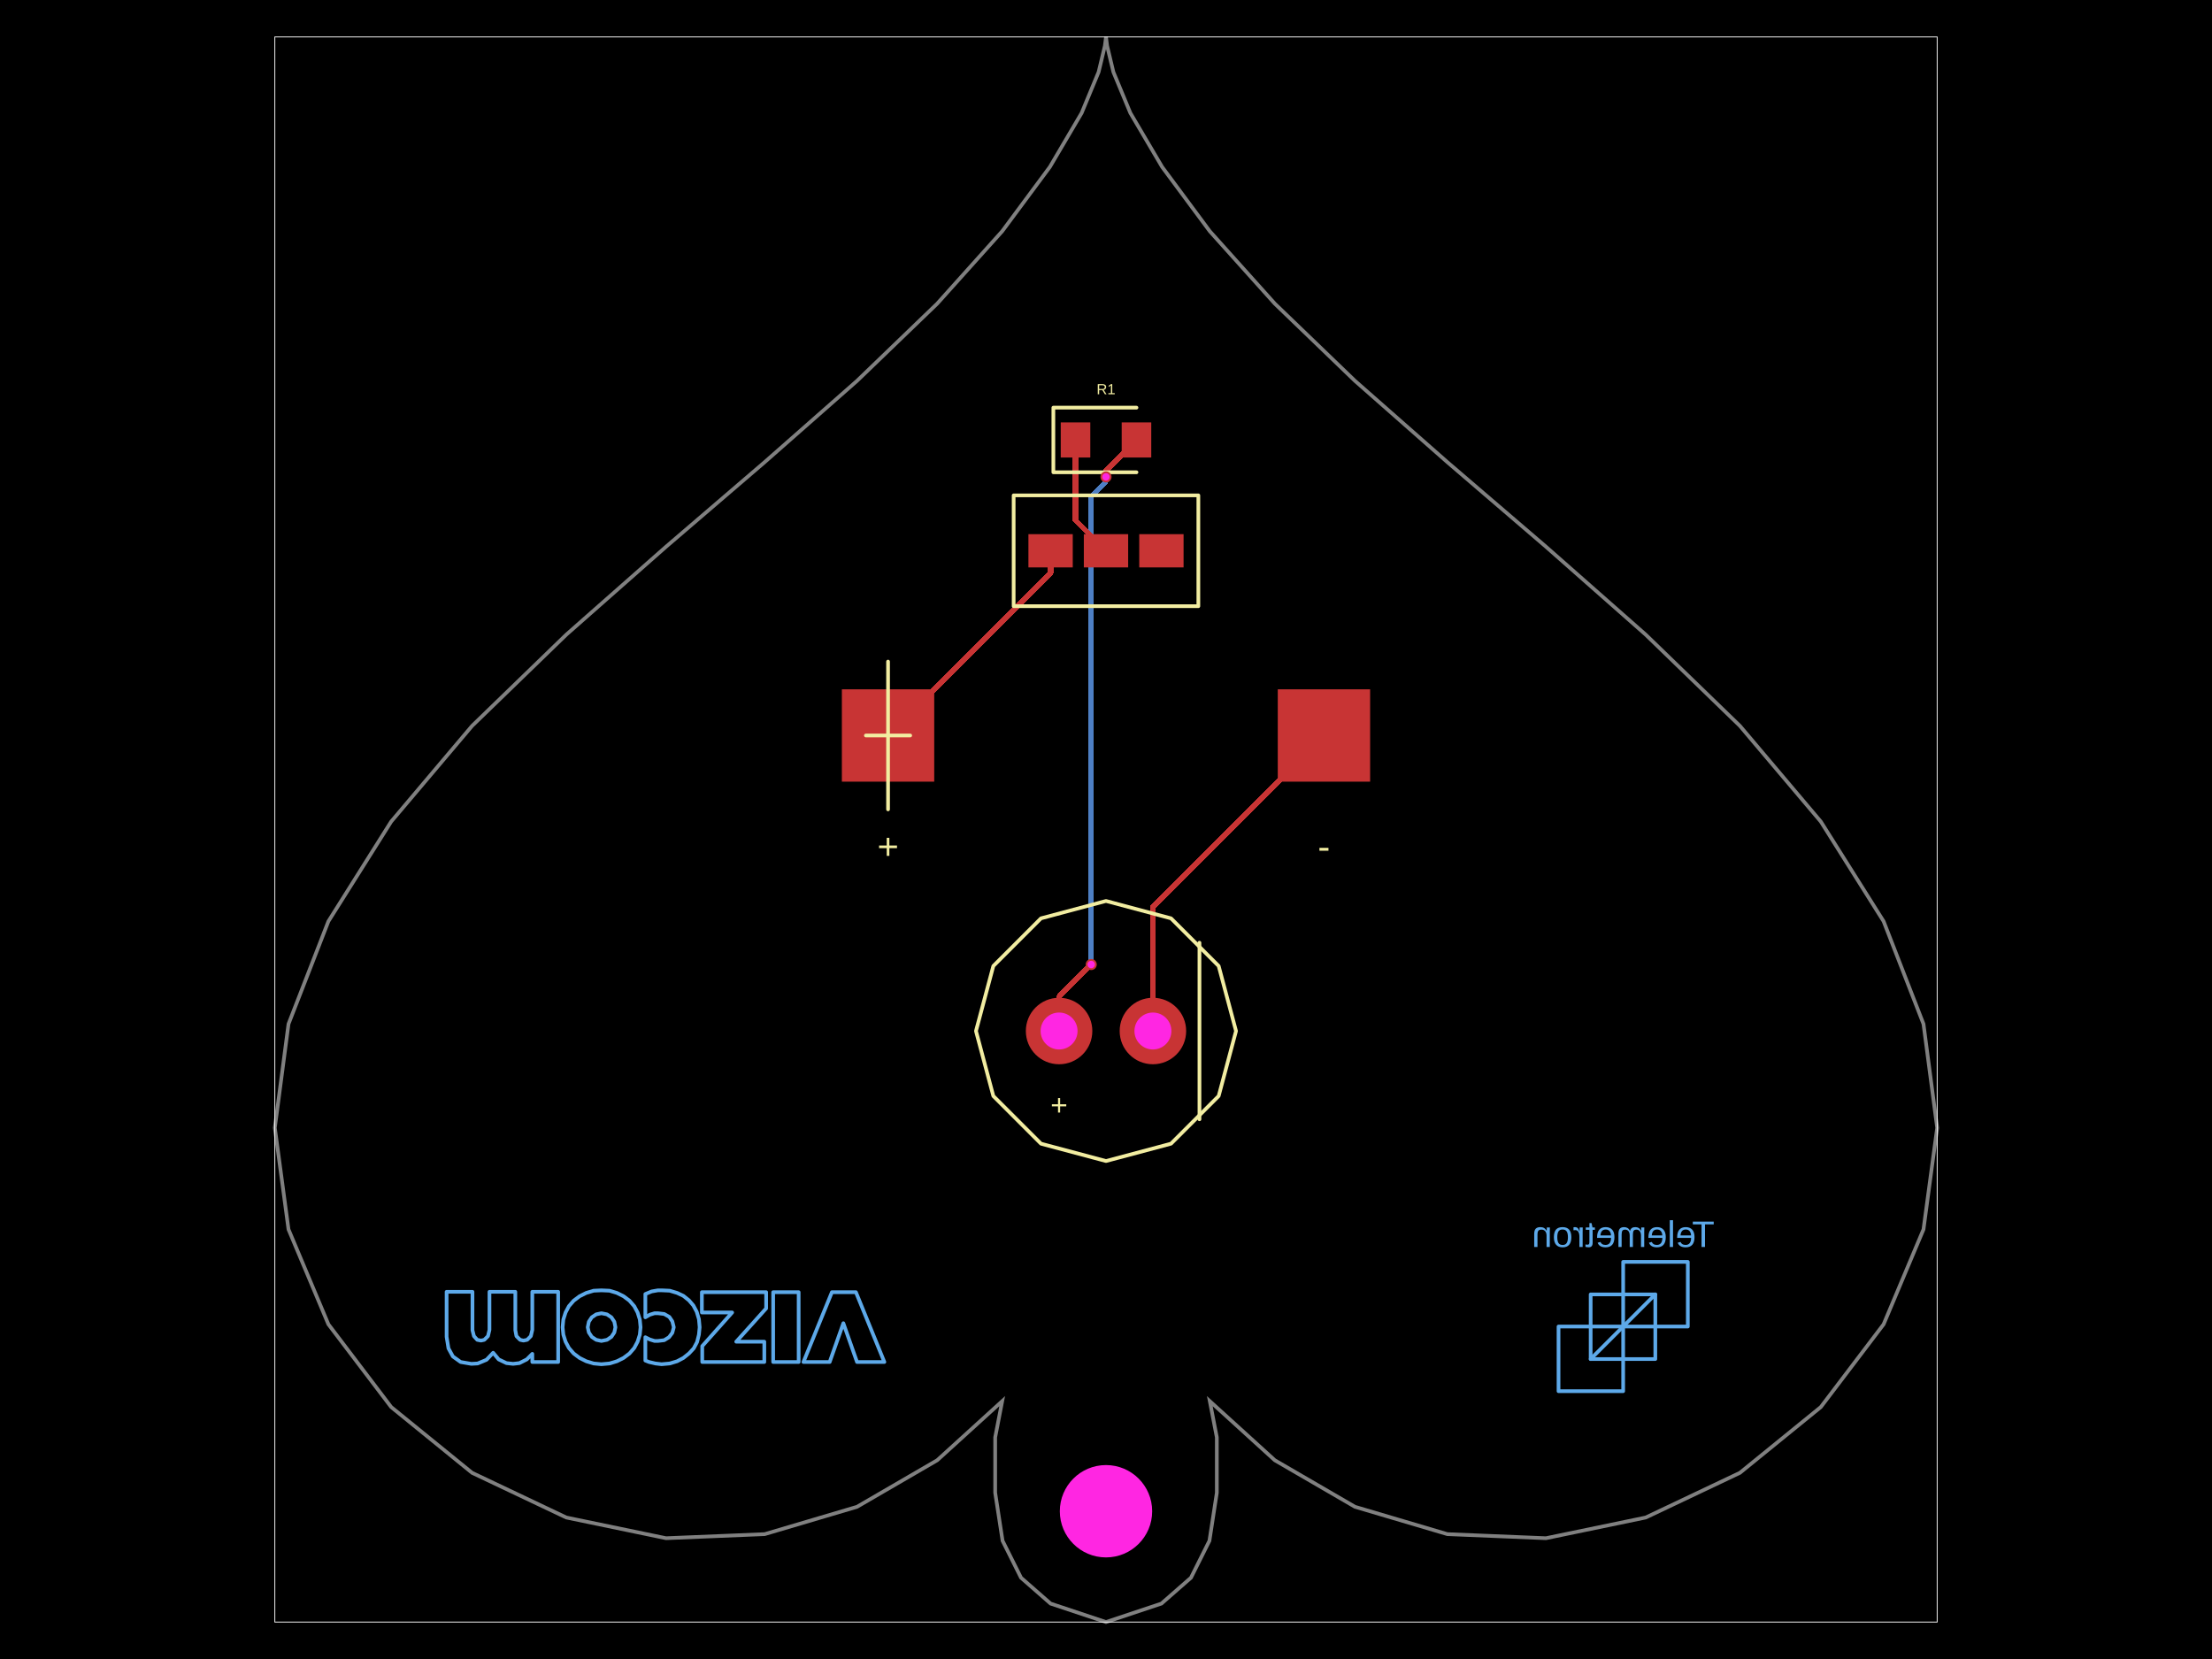
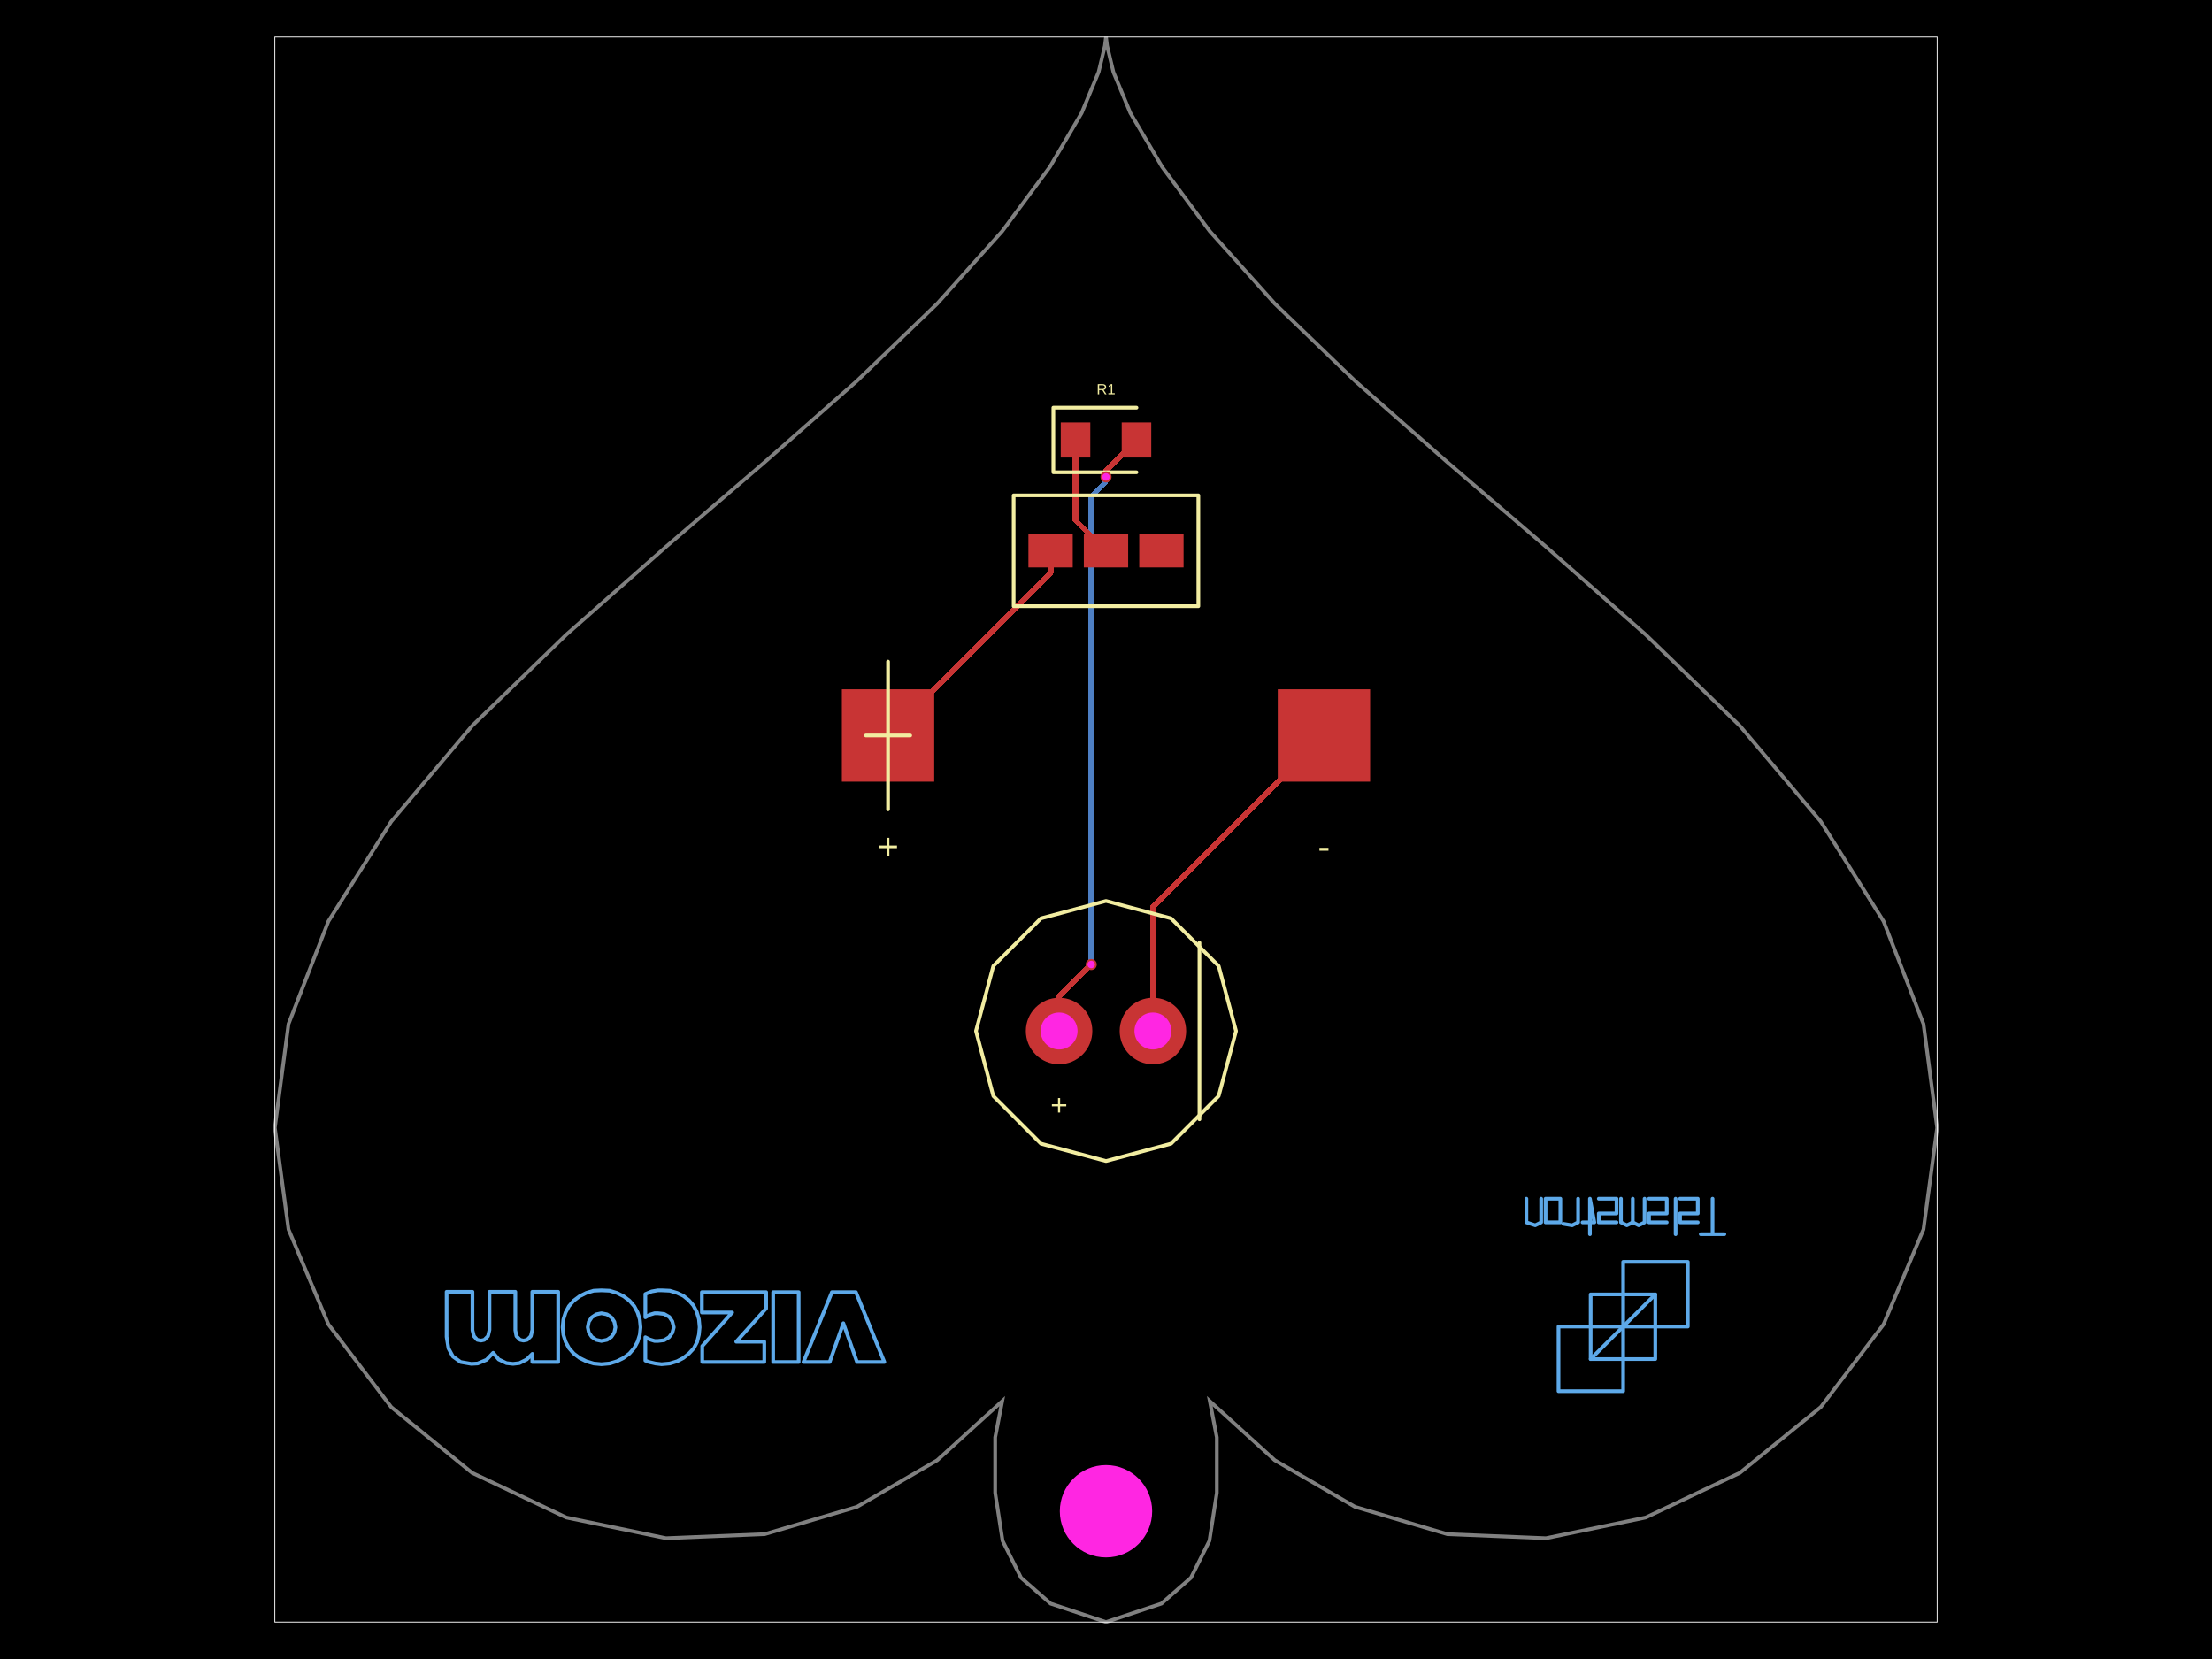
<svg xmlns="http://www.w3.org/2000/svg" width="800" height="600" data-software-used-string="@tscircuit/core@0.0.1112">
  <style />
  <rect class="boundary" x="0" y="0" fill="#000" width="800" height="600" data-type="pcb_background" data-pcb-layer="global" />
  <rect class="pcb-boundary" fill="none" stroke="#fff" stroke-width="0.3" x="99.399" y="13.36" width="601.202" height="573.28" data-type="pcb_boundary" data-pcb-layer="global" />
  <path class="pcb-board" d="M 400 586.64 L 420.04 579.96 L 430.728 570.608 L 437.408 557.248 L 440.08 539.88 L 440.08 519.84 L 437.542 506.747 L 461.055 528.123 L 490.047 544.957 L 523.447 554.843 L 559.118 556.313 L 595.19 548.831 L 629.259 532.665 L 658.517 508.884 L 681.229 478.958 L 695.658 444.623 L 700.601 407.882 L 695.658 370.341 L 681.229 333.2 L 658.517 297.128 L 629.259 262.525 L 595.19 229.526 L 559.118 197.729 L 523.447 167.134 L 490.047 137.742 L 461.055 109.82 L 437.542 83.634 L 420.307 60.387 L 408.818 40.882 L 402.672 26.052 L 400.401 16.566 L 400 13.36 L 399.599 16.566 L 397.328 26.052 L 391.182 40.882 L 379.693 60.387 L 362.458 83.634 L 338.945 109.82 L 309.953 137.742 L 276.553 167.134 L 240.882 197.729 L 204.81 229.526 L 170.741 262.525 L 141.483 297.128 L 118.771 333.2 L 104.342 370.341 L 99.399 407.882 L 104.342 444.623 L 118.771 478.958 L 141.483 508.884 L 170.741 532.665 L 204.81 548.831 L 240.882 556.313 L 276.553 554.843 L 309.953 544.957 L 338.945 528.123 L 362.458 506.747 L 359.92 519.84 L 359.92 539.88 L 362.592 557.248 L 369.272 570.608 L 379.96 579.96 Z" fill="none" stroke="rgba(255, 255, 255, 0.5)" stroke-width="1.336" data-type="pcb_board" data-pcb-layer="board" />
  <path class="pcb-trace" stroke="rgb(77, 127, 196)" fill="none" d="M 394.656 348.831 L 394.656 348.831" stroke-width="2.004" stroke-linecap="round" stroke-linejoin="round" shape-rendering="crispEdges" data-type="pcb_trace" data-pcb-layer="bottom" />
  <path class="pcb-trace" stroke="rgb(77, 127, 196)" fill="none" d="M 394.656 348.831 L 394.656 179.574" stroke-width="2.004" stroke-linecap="round" stroke-linejoin="round" shape-rendering="crispEdges" data-type="pcb_trace" data-pcb-layer="bottom" />
  <path class="pcb-trace" stroke="rgb(77, 127, 196)" fill="none" d="M 394.656 179.574 L 399.772 174.458" stroke-width="2.004" stroke-linecap="round" stroke-linejoin="round" shape-rendering="crispEdges" data-type="pcb_trace" data-pcb-layer="bottom" />
  <path class="pcb-trace" stroke="rgb(77, 127, 196)" fill="none" d="M 399.772 174.458 L 400 172.478" stroke-width="2.004" stroke-linecap="round" stroke-linejoin="round" shape-rendering="crispEdges" data-type="pcb_trace" data-pcb-layer="bottom" />
  <path class="pcb-trace" stroke="rgb(77, 127, 196)" fill="none" d="M 400 172.478 L 400 172.478" stroke-width="2.004" stroke-linecap="round" stroke-linejoin="round" shape-rendering="crispEdges" data-type="pcb_trace" data-pcb-layer="bottom" />
  <path class="pcb-silkscreen pcb-silkscreen-bottom" d="M 309.552 467.335 L 319.84 492.585 L 309.953 492.585 L 305.01 478.557 L 300.067 492.585 L 290.581 492.585 L 300.868 467.335 L 309.552 467.335 Z" fill="none" stroke="#5da9e9" stroke-width="1.336" stroke-linecap="round" stroke-linejoin="round" data-pcb-component-id="null" data-pcb-silkscreen-path-id="pcb_silkscreen_path_6" data-type="pcb_silkscreen_path" data-pcb-layer="bottom" />
  <path class="pcb-silkscreen pcb-silkscreen-bottom" d="M 279.626 467.335 L 288.844 467.335 L 288.844 492.585 L 279.626 492.585 L 279.626 467.335 Z" fill="none" stroke="#5da9e9" stroke-width="1.336" stroke-linecap="round" stroke-linejoin="round" data-pcb-component-id="null" data-pcb-silkscreen-path-id="pcb_silkscreen_path_7" data-type="pcb_silkscreen_path" data-pcb-layer="bottom" />
  <path class="pcb-silkscreen pcb-silkscreen-bottom" d="M 253.975 492.585 L 253.975 486.84 L 264.796 474.683 L 253.841 474.683 L 253.841 467.335 L 277.088 467.335 L 277.088 473.213 L 266.266 485.237 L 276.42 485.237 L 276.42 492.585 L 253.975 492.585 Z" fill="none" stroke="#5da9e9" stroke-width="1.336" stroke-linecap="round" stroke-linejoin="round" data-pcb-component-id="null" data-pcb-silkscreen-path-id="pcb_silkscreen_path_8" data-type="pcb_silkscreen_path" data-pcb-layer="bottom" />
  <path class="pcb-silkscreen pcb-silkscreen-bottom" d="M 253.039 480.027 L 252.772 482.699 L 252.104 485.371 L 250.902 487.642 L 249.165 489.512 L 247.161 491.116 L 244.89 492.318 L 242.218 493.12 L 239.279 493.387 L 237.007 493.12 L 234.736 492.585 L 233.4 492.051 L 233.4 483.634 L 235.003 484.436 L 236.74 484.97 L 237.943 484.97 L 240.214 484.703 L 241.951 483.634 L 243.153 482.031 L 243.687 480.027 L 243.153 477.889 L 242.084 476.286 L 240.214 475.217 L 237.943 474.95 L 236.74 474.95 L 235.003 475.484 L 233.4 476.42 L 233.4 468.003 L 235.671 467.067 L 237.943 466.667 L 239.412 466.667 L 242.218 466.8 L 244.89 467.602 L 247.161 468.671 L 249.165 470.274 L 250.768 472.144 L 251.971 474.415 L 252.772 477.088 L 253.039 480.027 Z" fill="none" stroke="#5da9e9" stroke-width="1.336" stroke-linecap="round" stroke-linejoin="round" data-pcb-component-id="null" data-pcb-silkscreen-path-id="pcb_silkscreen_path_9" data-type="pcb_silkscreen_path" data-pcb-layer="bottom" />
  <path class="pcb-silkscreen pcb-silkscreen-bottom" d="M 217.502 493.387 L 214.696 493.12 L 212.024 492.318 L 209.619 491.116 L 207.482 489.512 L 205.745 487.508 L 204.542 485.237 L 203.741 482.699 L 203.474 480.027 L 203.741 477.221 L 204.542 474.683 L 205.745 472.411 L 207.482 470.407 L 209.619 468.804 L 212.024 467.602 L 214.696 466.8 L 217.502 466.667 L 220.441 466.8 L 223.113 467.602 L 225.518 468.804 L 227.655 470.407 L 229.392 472.411 L 230.595 474.683 L 231.396 477.221 L 231.663 480.027 L 231.396 482.699 L 230.595 485.237 L 229.392 487.508 L 227.655 489.512 L 225.518 491.116 L 223.113 492.318 L 220.441 493.12 L 217.502 493.387 Z" fill="none" stroke="#5da9e9" stroke-width="1.336" stroke-linecap="round" stroke-linejoin="round" data-pcb-component-id="null" data-pcb-silkscreen-path-id="pcb_silkscreen_path_10" data-type="pcb_silkscreen_path" data-pcb-layer="bottom" />
  <path class="pcb-silkscreen pcb-silkscreen-bottom" d="M 217.502 484.97 L 219.506 484.569 L 221.109 483.5 L 222.178 481.897 L 222.578 480.027 L 222.178 478.023 L 221.109 476.42 L 219.506 475.351 L 217.502 474.95 L 215.631 475.351 L 214.028 476.42 L 212.959 478.023 L 212.558 480.027 L 212.959 481.897 L 214.028 483.5 L 215.631 484.569 L 217.502 484.97 Z" fill="none" stroke="#5da9e9" stroke-width="1.336" stroke-linecap="round" stroke-linejoin="round" data-pcb-component-id="null" data-pcb-silkscreen-path-id="pcb_silkscreen_path_11" data-type="pcb_silkscreen_path" data-pcb-layer="bottom" />
  <path class="pcb-silkscreen pcb-silkscreen-bottom" d="M 192.518 480.962 L 192.518 467.201 L 201.87 467.201 L 201.87 492.585 L 192.518 492.585 L 192.518 489.646 L 190.514 491.65 L 187.842 492.986 L 185.571 493.253 L 183.166 492.986 L 180.361 491.65 L 178.357 489.245 L 175.952 491.784 L 172.745 493.12 L 170.474 493.253 L 166.6 492.585 L 163.794 490.581 L 162.191 487.642 L 161.523 483.5 L 161.523 467.201 L 170.875 467.201 L 170.875 481.096 L 171.409 483.233 L 172.612 484.569 L 173.948 484.836 L 175.15 484.569 L 176.486 483.233 L 177.021 480.962 L 177.021 467.201 L 186.373 467.201 L 186.373 481.096 L 186.774 483.233 L 188.11 484.569 L 189.312 484.836 L 190.648 484.569 L 191.984 483.233 L 192.518 480.962 Z" fill="none" stroke="#5da9e9" stroke-width="1.336" stroke-linecap="round" stroke-linejoin="round" data-pcb-component-id="null" data-pcb-silkscreen-path-id="pcb_silkscreen_path_12" data-type="pcb_silkscreen_path" data-pcb-layer="bottom" />
  <path class="pcb-silkscreen pcb-silkscreen-bottom" d="M 610.421 456.379 L 587.041 456.379 L 587.041 479.76 L 610.421 479.76 L 610.421 456.379 Z" fill="none" stroke="#5da9e9" stroke-width="1.336" stroke-linecap="round" stroke-linejoin="round" data-pcb-component-id="null" data-pcb-silkscreen-path-id="pcb_silkscreen_path_13" data-type="pcb_silkscreen_path" data-pcb-layer="bottom" />
  <path class="pcb-silkscreen pcb-silkscreen-bottom" d="M 598.664 468.136 L 575.284 468.136 L 575.284 491.516 L 598.664 491.516 L 598.664 468.136 Z" fill="none" stroke="#5da9e9" stroke-width="1.336" stroke-linecap="round" stroke-linejoin="round" data-pcb-component-id="null" data-pcb-silkscreen-path-id="pcb_silkscreen_path_14" data-type="pcb_silkscreen_path" data-pcb-layer="bottom" />
  <path class="pcb-silkscreen pcb-silkscreen-bottom" d="M 587.041 479.76 L 563.661 479.76 L 563.661 503.14 L 587.041 503.14 L 587.041 479.76 Z" fill="none" stroke="#5da9e9" stroke-width="1.336" stroke-linecap="round" stroke-linejoin="round" data-pcb-component-id="null" data-pcb-silkscreen-path-id="pcb_silkscreen_path_15" data-type="pcb_silkscreen_path" data-pcb-layer="bottom" />
  <path class="pcb-silkscreen pcb-silkscreen-bottom" d="M 598.664 468.136 L 587.041 479.76" fill="none" stroke="#5da9e9" stroke-width="1.336" stroke-linecap="round" stroke-linejoin="round" data-pcb-component-id="null" data-pcb-silkscreen-path-id="pcb_silkscreen_path_16" data-type="pcb_silkscreen_path" data-pcb-layer="bottom" />
  <path class="pcb-silkscreen pcb-silkscreen-bottom" d="M 587.041 479.76 L 575.284 491.516" fill="none" stroke="#5da9e9" stroke-width="1.336" stroke-linecap="round" stroke-linejoin="round" data-pcb-component-id="null" data-pcb-silkscreen-path-id="pcb_silkscreen_path_17" data-type="pcb_silkscreen_path" data-pcb-layer="bottom" />
-   <text x="0" y="0" dx="0" dy="0" fill="#5da9e9" font-family="Arial, sans-serif" font-size="13.36" text-anchor="middle" dominant-baseline="central" transform="matrix(-1,0,0,1,587.0407,446.3594)" class="pcb-silkscreen-text pcb-silkscreen-bottom" data-pcb-silkscreen-text-id="null" stroke="none" data-type="pcb_silkscreen_text" data-pcb-layer="bottom">Telemetron</text>
+   <path class="pcb-silkscreen pcb-silkscreen-bottom" d="M 623.647 446.359 L 615.097 446.359 L 619.372 446.359 L 619.372 433.534" fill="none" stroke="#5da9e9" stroke-width="1.336" stroke-linecap="round" stroke-linejoin="round" data-pcb-component-id="null" data-pcb-silkscreen-path-id="pcb_silkscreen_path_18" data-type="pcb_silkscreen_path" data-pcb-layer="bottom" />
+   <path class="pcb-silkscreen pcb-silkscreen-bottom" d="M 614.028 442.084 L 607.615 442.084 L 607.615 438.878 L 614.028 438.878 L 614.028 433.534 L 607.615 433.534" fill="none" stroke="#5da9e9" stroke-width="1.336" stroke-linecap="round" stroke-linejoin="round" data-pcb-component-id="null" data-pcb-silkscreen-path-id="pcb_silkscreen_path_19" data-type="pcb_silkscreen_path" data-pcb-layer="bottom" />
+   <path class="pcb-silkscreen pcb-silkscreen-bottom" d="M 606.012 446.359 L 606.012 433.534" fill="none" stroke="#5da9e9" stroke-width="1.336" stroke-linecap="round" stroke-linejoin="round" data-pcb-component-id="null" data-pcb-silkscreen-path-id="pcb_silkscreen_path_20" data-type="pcb_silkscreen_path" data-pcb-layer="bottom" />
+   <path class="pcb-silkscreen pcb-silkscreen-bottom" d="M 602.806 442.084 L 596.393 442.084 L 596.393 438.878 L 602.806 438.878 L 602.806 433.534 L 596.393 433.534" fill="none" stroke="#5da9e9" stroke-width="1.336" stroke-linecap="round" stroke-linejoin="round" data-pcb-component-id="null" data-pcb-silkscreen-path-id="pcb_silkscreen_path_21" data-type="pcb_silkscreen_path" data-pcb-layer="bottom" />
+   <path class="pcb-silkscreen pcb-silkscreen-bottom" d="M 594.79 433.534 L 594.79 442.084 L 592.652 443.153 L 590.514 442.084 L 590.514 433.534" fill="none" stroke="#5da9e9" stroke-width="1.336" stroke-linecap="round" stroke-linejoin="round" data-pcb-component-id="null" data-pcb-silkscreen-path-id="pcb_silkscreen_path_22" data-type="pcb_silkscreen_path" data-pcb-layer="bottom" />
+   <path class="pcb-silkscreen pcb-silkscreen-bottom" d="M 590.514 442.084 L 588.377 443.153 L 586.239 442.084 L 586.239 433.534" fill="none" stroke="#5da9e9" stroke-width="1.336" stroke-linecap="round" stroke-linejoin="round" data-pcb-component-id="null" data-pcb-silkscreen-path-id="pcb_silkscreen_path_23" data-type="pcb_silkscreen_path" data-pcb-layer="bottom" />
+   <path class="pcb-silkscreen pcb-silkscreen-bottom" d="M 584.636 442.084 L 578.223 442.084 L 578.223 438.878 L 584.636 438.878 L 584.636 433.534 L 578.223 433.534" fill="none" stroke="#5da9e9" stroke-width="1.336" stroke-linecap="round" stroke-linejoin="round" data-pcb-component-id="null" data-pcb-silkscreen-path-id="pcb_silkscreen_path_24" data-type="pcb_silkscreen_path" data-pcb-layer="bottom" />
+   <path class="pcb-silkscreen pcb-silkscreen-bottom" d="M 575.017 446.359 L 575.017 433.534 L 576.62 442.084 L 572.345 442.084" fill="none" stroke="#5da9e9" stroke-width="1.336" stroke-linecap="round" stroke-linejoin="round" data-pcb-component-id="null" data-pcb-silkscreen-path-id="pcb_silkscreen_path_25" data-type="pcb_silkscreen_path" data-pcb-layer="bottom" />
+   <path class="pcb-silkscreen pcb-silkscreen-bottom" d="M 570.741 433.534 L 570.741 442.084 L 568.604 443.153 L 565.397 442.619" fill="none" stroke="#5da9e9" stroke-width="1.336" stroke-linecap="round" stroke-linejoin="round" data-pcb-component-id="null" data-pcb-silkscreen-path-id="pcb_silkscreen_path_26" data-type="pcb_silkscreen_path" data-pcb-layer="bottom" />
+   <path class="pcb-silkscreen pcb-silkscreen-bottom" d="M 564.329 442.084 L 558.985 442.084 L 558.985 433.534 L 564.329 433.534 L 564.329 442.084 Z" fill="none" stroke="#5da9e9" stroke-width="1.336" stroke-linecap="round" stroke-linejoin="round" data-pcb-component-id="null" data-pcb-silkscreen-path-id="pcb_silkscreen_path_27" data-type="pcb_silkscreen_path" data-pcb-layer="bottom" />
+   <path class="pcb-silkscreen pcb-silkscreen-bottom" d="M 557.381 433.534 L 557.381 442.084 L 555.244 443.153 L 552.037 442.084 L 552.037 433.534" fill="none" stroke="#5da9e9" stroke-width="1.336" stroke-linecap="round" stroke-linejoin="round" data-pcb-component-id="null" data-pcb-silkscreen-path-id="pcb_silkscreen_path_28" data-type="pcb_silkscreen_path" data-pcb-layer="bottom" />
  <rect class="pcb-pad" fill="rgb(200, 52, 52)" x="304.476" y="249.299" width="33.4" height="33.4" data-type="pcb_smtpad" data-pcb-layer="top" />
  <rect class="pcb-pad" fill="rgb(200, 52, 52)" x="462.124" y="249.299" width="33.4" height="33.4" data-type="pcb_smtpad" data-pcb-layer="top" />
  <rect class="pcb-pad" fill="rgb(200, 52, 52)" x="371.944" y="193.186" width="16.032" height="12.024" data-type="pcb_smtpad" data-pcb-layer="top" />
  <rect class="pcb-pad" fill="rgb(200, 52, 52)" x="391.984" y="193.186" width="16.032" height="12.024" data-type="pcb_smtpad" data-pcb-layer="top" />
  <rect class="pcb-pad" fill="rgb(200, 52, 52)" x="412.024" y="193.186" width="16.032" height="12.024" data-type="pcb_smtpad" data-pcb-layer="top" />
  <rect class="pcb-pad" fill="rgb(200, 52, 52)" x="383.634" y="152.772" width="10.688" height="12.692" data-type="pcb_smtpad" data-pcb-layer="top" />
  <rect class="pcb-pad" fill="rgb(200, 52, 52)" x="405.678" y="152.772" width="10.688" height="12.692" data-type="pcb_smtpad" data-pcb-layer="top" />
  <path class="pcb-trace" stroke="rgb(200, 52, 52)" fill="none" d="M 383.033 372.879 L 383.033 360.454" stroke-width="2.004" stroke-linecap="round" stroke-linejoin="round" shape-rendering="crispEdges" data-type="pcb_trace" data-pcb-layer="top" />
  <path class="pcb-trace" stroke="rgb(200, 52, 52)" fill="none" d="M 383.033 360.454 L 393.14 350.347" stroke-width="2.004" stroke-linecap="round" stroke-linejoin="round" shape-rendering="crispEdges" data-type="pcb_trace" data-pcb-layer="top" />
  <path class="pcb-trace" stroke="rgb(200, 52, 52)" fill="none" d="M 393.14 350.347 L 394.656 348.831" stroke-width="2.004" stroke-linecap="round" stroke-linejoin="round" shape-rendering="crispEdges" data-type="pcb_trace" data-pcb-layer="top" />
  <path class="pcb-trace" stroke="rgb(200, 52, 52)" fill="none" d="M 394.656 348.831 L 394.656 348.831" stroke-width="2.004" stroke-linecap="round" stroke-linejoin="round" shape-rendering="crispEdges" data-type="pcb_trace" data-pcb-layer="top" />
  <path class="pcb-trace" stroke="rgb(200, 52, 52)" fill="none" d="M 400 172.478 L 400 172.478" stroke-width="2.004" stroke-linecap="round" stroke-linejoin="round" shape-rendering="crispEdges" data-type="pcb_trace" data-pcb-layer="top" />
  <path class="pcb-trace" stroke="rgb(200, 52, 52)" fill="none" d="M 400 172.478 L 400 170.14" stroke-width="2.004" stroke-linecap="round" stroke-linejoin="round" shape-rendering="crispEdges" data-type="pcb_trace" data-pcb-layer="top" />
  <path class="pcb-trace" stroke="rgb(200, 52, 52)" fill="none" d="M 400 170.14 L 411.022 159.118" stroke-width="2.004" stroke-linecap="round" stroke-linejoin="round" shape-rendering="crispEdges" data-type="pcb_trace" data-pcb-layer="top" />
  <path class="pcb-trace" stroke="rgb(200, 52, 52)" fill="none" d="M 388.978 159.118 L 388.978 188.176" stroke-width="2.004" stroke-linecap="round" stroke-linejoin="round" shape-rendering="crispEdges" data-type="pcb_trace" data-pcb-layer="top" />
  <path class="pcb-trace" stroke="rgb(200, 52, 52)" fill="none" d="M 388.978 188.176 L 400 199.198" stroke-width="2.004" stroke-linecap="round" stroke-linejoin="round" shape-rendering="crispEdges" data-type="pcb_trace" data-pcb-layer="top" />
  <path class="pcb-trace" stroke="rgb(200, 52, 52)" fill="none" d="M 416.967 372.879 L 416.967 327.856" stroke-width="2.004" stroke-linecap="round" stroke-linejoin="round" shape-rendering="crispEdges" data-type="pcb_trace" data-pcb-layer="top" />
  <path class="pcb-trace" stroke="rgb(200, 52, 52)" fill="none" d="M 416.967 327.856 L 478.824 265.999" stroke-width="2.004" stroke-linecap="round" stroke-linejoin="round" shape-rendering="crispEdges" data-type="pcb_trace" data-pcb-layer="top" />
  <path class="pcb-trace" stroke="rgb(200, 52, 52)" fill="none" d="M 379.96 199.198 L 379.96 207.214" stroke-width="2.004" stroke-linecap="round" stroke-linejoin="round" shape-rendering="crispEdges" data-type="pcb_trace" data-pcb-layer="top" />
  <path class="pcb-trace" stroke="rgb(200, 52, 52)" fill="none" d="M 379.96 207.214 L 321.176 265.999" stroke-width="2.004" stroke-linecap="round" stroke-linejoin="round" shape-rendering="crispEdges" data-type="pcb_trace" data-pcb-layer="top" />
  <path class="pcb-silkscreen pcb-silkscreen-top" d="M 321.176 292.719 L 321.176 239.279" fill="none" stroke="#f2eda1" stroke-width="1.336" stroke-linecap="round" stroke-linejoin="round" data-pcb-component-id="pcb_component_0" data-pcb-silkscreen-path-id="pcb_silkscreen_path_0" data-type="pcb_silkscreen_path" data-pcb-layer="top" />
  <path class="pcb-silkscreen pcb-silkscreen-top" d="M 313.16 265.999 L 329.192 265.999" fill="none" stroke="#f2eda1" stroke-width="1.336" stroke-linecap="round" stroke-linejoin="round" data-pcb-component-id="pcb_component_0" data-pcb-silkscreen-path-id="pcb_silkscreen_path_1" data-type="pcb_silkscreen_path" data-pcb-layer="top" />
  <text x="0" y="0" dx="0" dy="0" fill="#f2eda1" font-family="Arial, sans-serif" font-size="13.36" text-anchor="middle" dominant-baseline="central" transform="matrix(1,0,0,1,321.1757,306.0788)" class="pcb-silkscreen-text pcb-silkscreen-top" data-pcb-silkscreen-text-id="pcb_component_0" stroke="none" data-type="pcb_silkscreen_text" data-pcb-layer="top">+</text>
  <text x="0" y="0" dx="0" dy="0" fill="#f2eda1" font-family="Arial, sans-serif" font-size="13.36" text-anchor="middle" dominant-baseline="central" transform="matrix(1,0,0,1,478.8243,306.0788)" class="pcb-silkscreen-text pcb-silkscreen-top" data-pcb-silkscreen-text-id="pcb_component_0" stroke="none" data-type="pcb_silkscreen_text" data-pcb-layer="top">-</text>
  <path class="pcb-silkscreen pcb-silkscreen-top" d="M 366.6 219.238 L 433.4 219.238 L 433.4 179.158 L 366.6 179.158 L 366.6 219.238 Z" fill="none" stroke="#f2eda1" stroke-width="1.336" stroke-linecap="round" stroke-linejoin="round" data-pcb-component-id="pcb_component_1" data-pcb-silkscreen-path-id="pcb_silkscreen_path_2" data-type="pcb_silkscreen_path" data-pcb-layer="top" />
  <path class="pcb-silkscreen pcb-silkscreen-top" d="M 411.022 147.428 L 380.962 147.428 L 380.962 170.808 L 411.022 170.808" fill="none" stroke="#f2eda1" stroke-width="1.336" stroke-linecap="round" stroke-linejoin="round" data-pcb-component-id="pcb_component_2" data-pcb-silkscreen-path-id="pcb_silkscreen_path_3" data-type="pcb_silkscreen_path" data-pcb-layer="top" />
  <text x="0" y="0" dx="0" dy="0" fill="#f2eda1" font-family="Arial, sans-serif" font-size="5.344" text-anchor="middle" dominant-baseline="central" transform="matrix(1,0,0,1,400,140.7482)" class="pcb-silkscreen-text pcb-silkscreen-top" data-pcb-silkscreen-text-id="pcb_component_2" stroke="none" data-type="pcb_silkscreen_text" data-pcb-layer="top">R1</text>
  <path class="pcb-silkscreen pcb-silkscreen-top" d="M 447.027 372.879 L 440.748 349.365 L 423.514 332.131 L 400 325.852 L 376.486 332.131 L 359.252 349.365 L 352.973 372.879 L 359.252 396.393 L 376.486 413.627 L 400 419.906 L 423.514 413.627 L 440.748 396.393 L 447.027 372.879 Z" fill="none" stroke="#f2eda1" stroke-width="1.336" stroke-linecap="round" stroke-linejoin="round" data-pcb-component-id="pcb_component_3" data-pcb-silkscreen-path-id="pcb_silkscreen_path_4" data-type="pcb_silkscreen_path" data-pcb-layer="top" />
  <path class="pcb-silkscreen pcb-silkscreen-top" d="M 433.801 404.81 L 433.801 340.949" fill="none" stroke="#f2eda1" stroke-width="1.336" stroke-linecap="round" stroke-linejoin="round" data-pcb-component-id="pcb_component_3" data-pcb-silkscreen-path-id="pcb_silkscreen_path_5" data-type="pcb_silkscreen_path" data-pcb-layer="top" />
  <text x="0" y="0" dx="0" dy="0" fill="#f2eda1" font-family="Arial, sans-serif" font-size="10.688" text-anchor="middle" dominant-baseline="central" transform="matrix(1,0,0,1,383.0327,399.5992)" class="pcb-silkscreen-text pcb-silkscreen-top" data-pcb-silkscreen-text-id="pcb_component_3" stroke="none" data-type="pcb_silkscreen_text" data-pcb-layer="top">+</text>
  <g data-type="pcb_plated_hole" data-pcb-layer="through">
    <circle class="pcb-hole-outer" fill="rgb(200, 52, 52)" cx="383.033" cy="372.879" r="12.024" data-type="pcb_plated_hole" data-pcb-layer="top" />
    <circle class="pcb-hole-inner" fill="#FF26E2" cx="383.033" cy="372.879" r="6.68" data-type="pcb_plated_hole_drill" data-pcb-layer="drill" />
  </g>
  <g data-type="pcb_plated_hole" data-pcb-layer="through">
    <circle class="pcb-hole-outer" fill="rgb(200, 52, 52)" cx="416.967" cy="372.879" r="12.024" data-type="pcb_plated_hole" data-pcb-layer="top" />
    <circle class="pcb-hole-inner" fill="#FF26E2" cx="416.967" cy="372.879" r="6.68" data-type="pcb_plated_hole_drill" data-pcb-layer="drill" />
  </g>
  <g data-type="pcb_via" data-pcb-layer="through">
    <circle class="pcb-hole-outer" fill="rgb(200, 52, 52)" cx="394.656" cy="348.831" r="2.004" data-type="pcb_via" data-pcb-layer="top" />
    <circle class="pcb-hole-inner" fill="#FF26E2" cx="394.656" cy="348.831" r="1.336" data-type="pcb_via" data-pcb-layer="drill" />
  </g>
  <g data-type="pcb_via" data-pcb-layer="through">
    <circle class="pcb-hole-outer" fill="rgb(200, 52, 52)" cx="400" cy="172.478" r="2.004" data-type="pcb_via" data-pcb-layer="top" />
    <circle class="pcb-hole-inner" fill="#FF26E2" cx="400" cy="172.478" r="1.336" data-type="pcb_via" data-pcb-layer="drill" />
  </g>
  <circle class="pcb-hole" cx="400" cy="546.56" r="16.7" fill="#FF26E2" data-type="pcb_hole" data-pcb-layer="drill" />
</svg>
